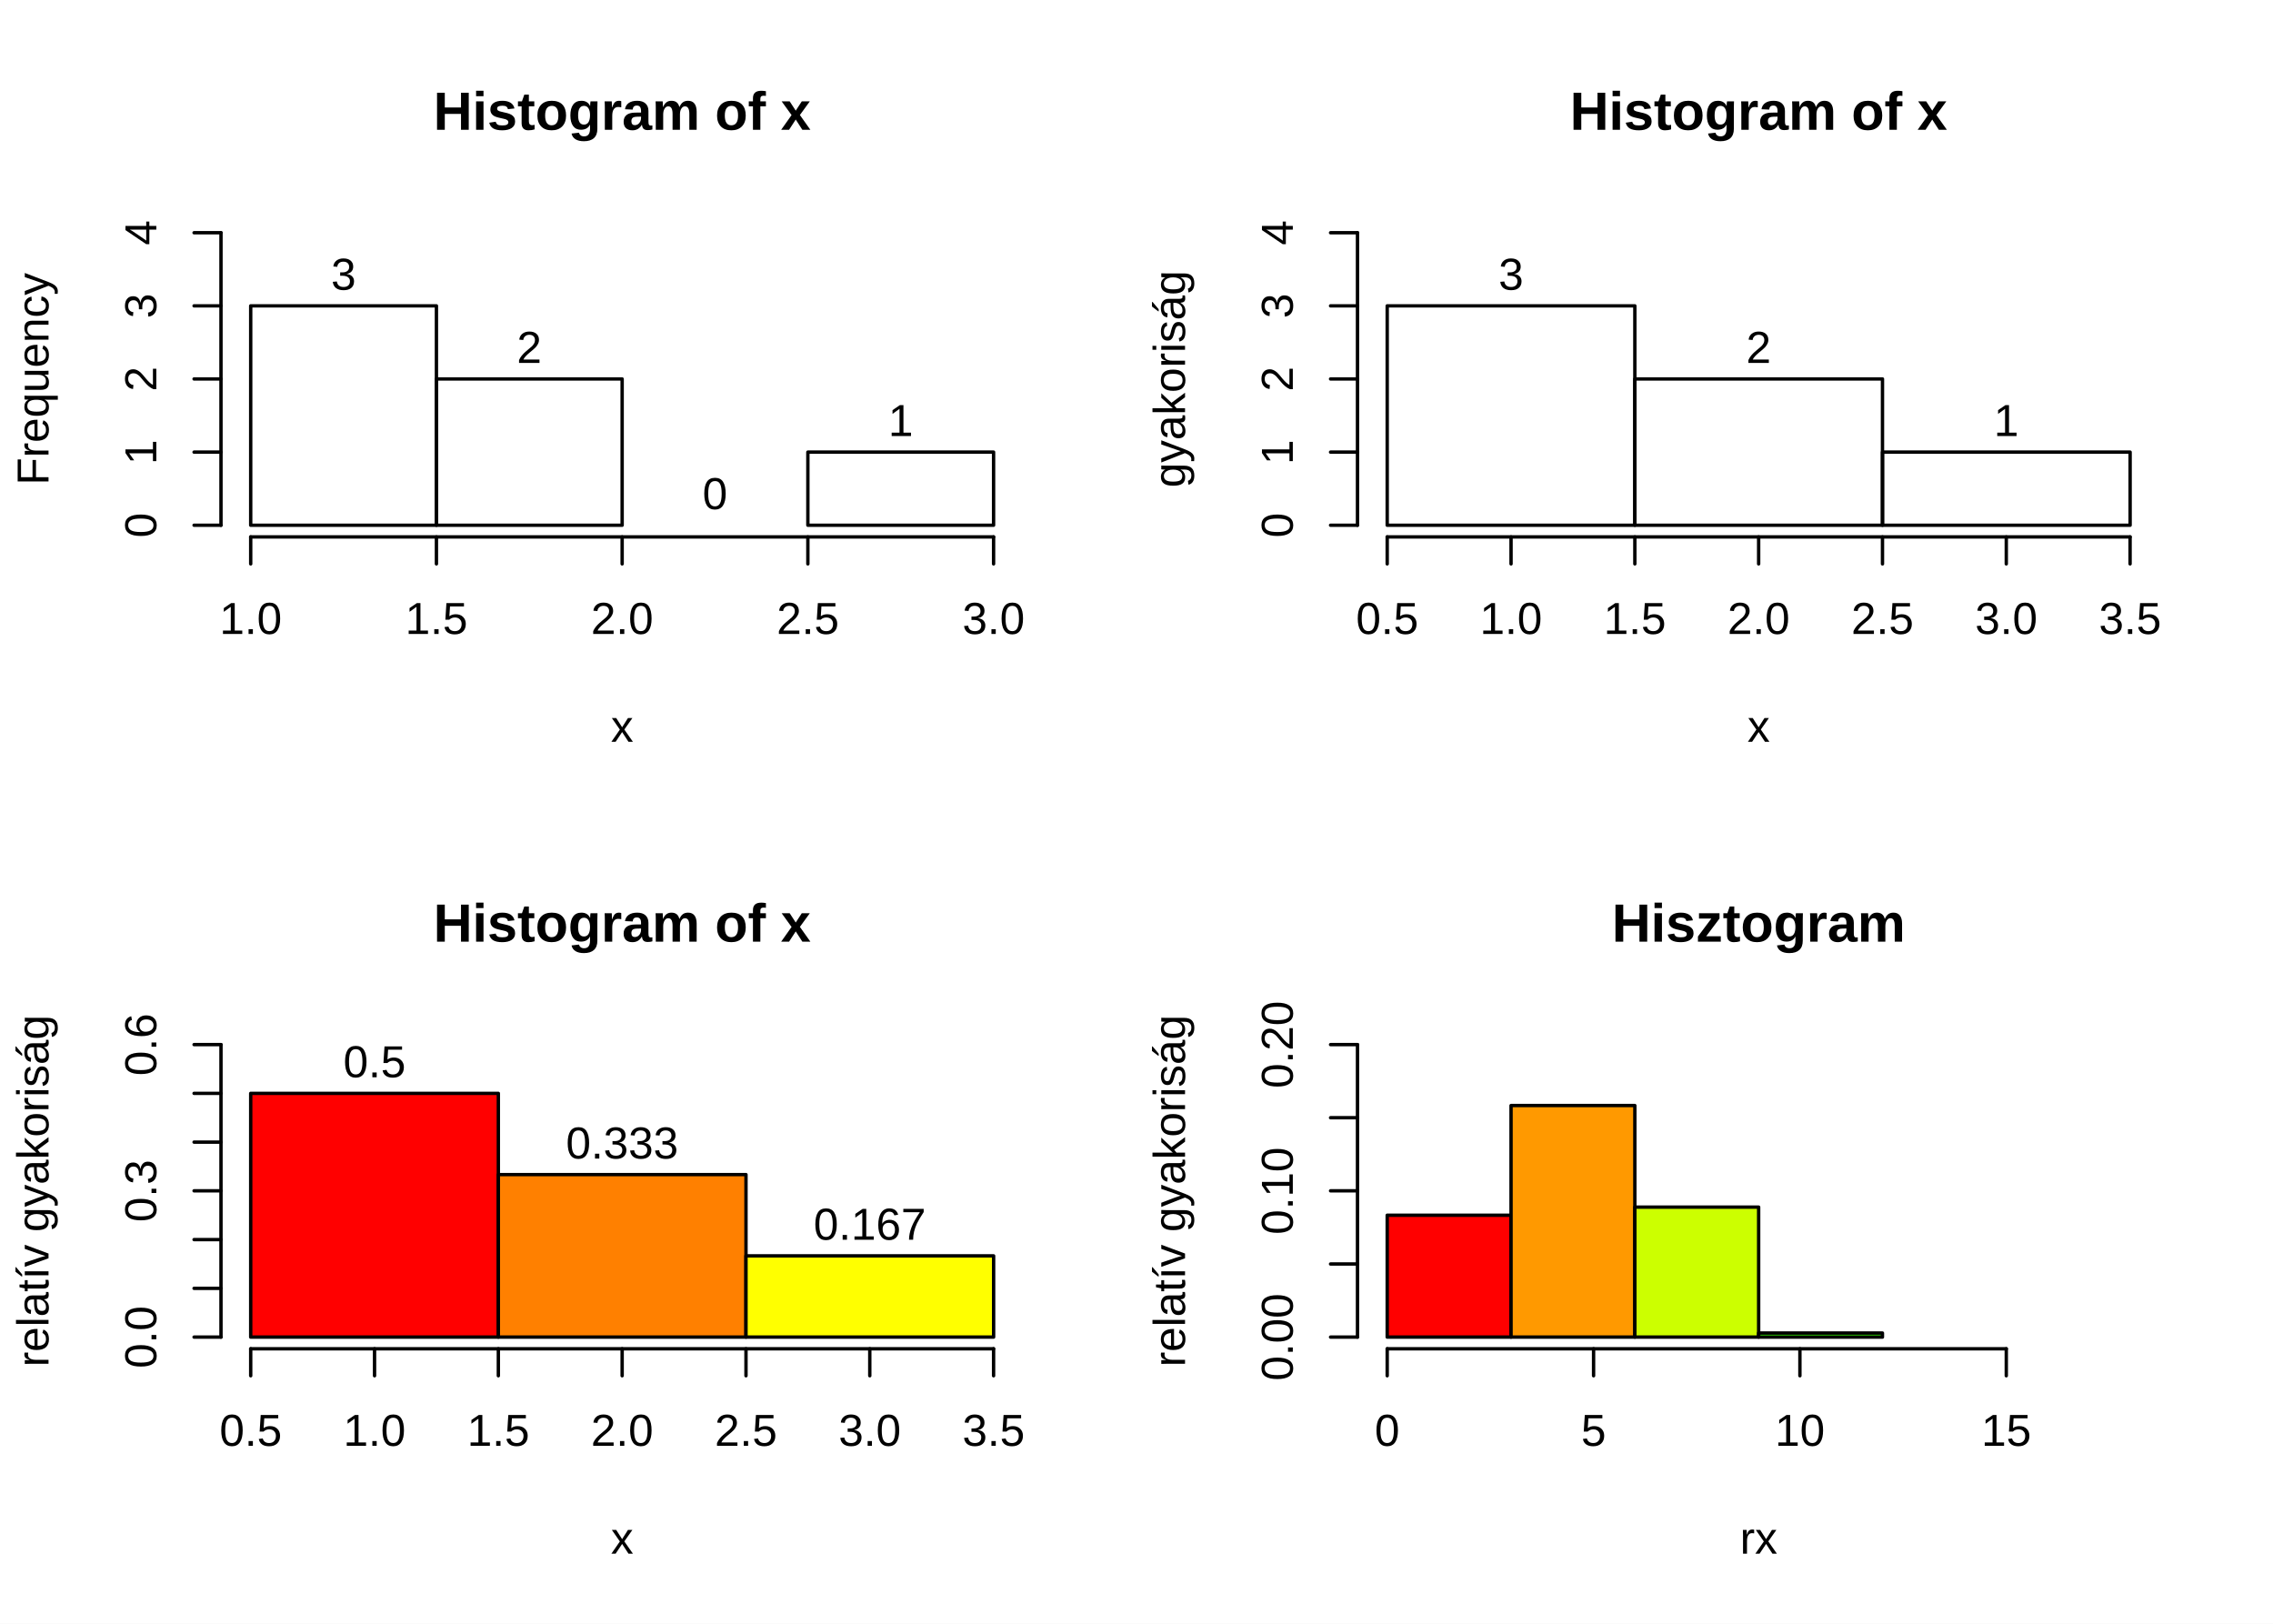
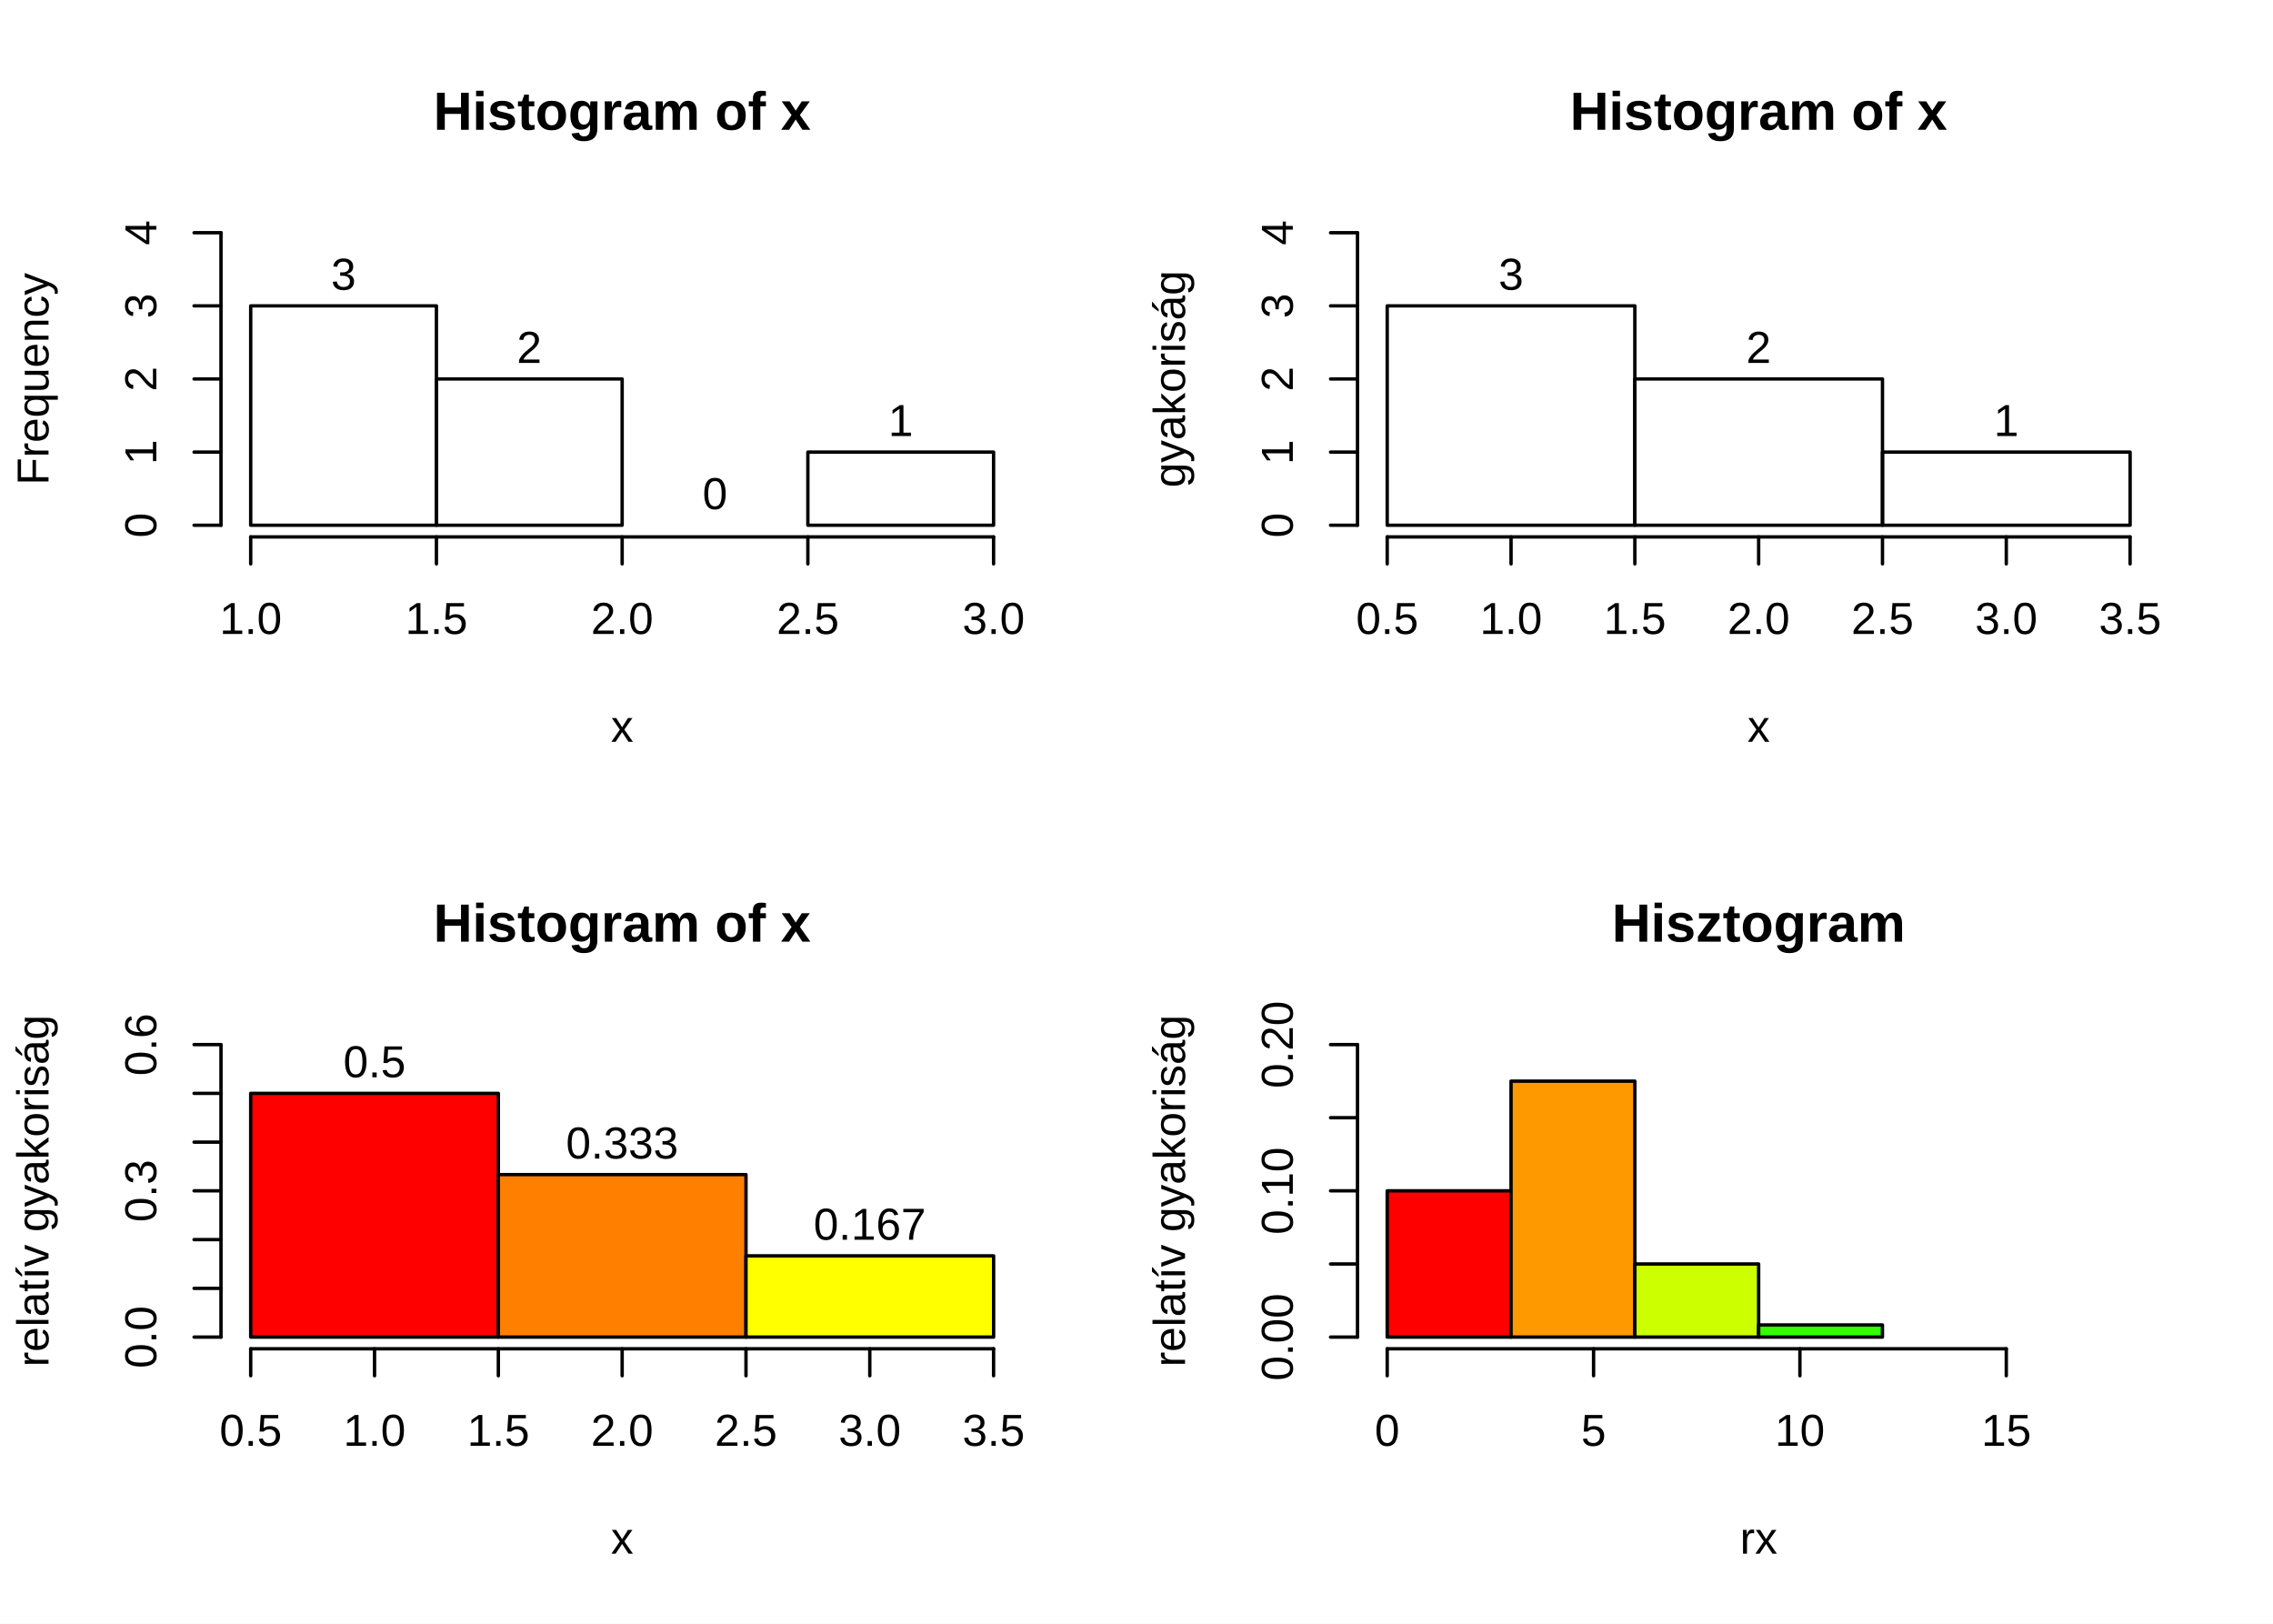
<svg xmlns="http://www.w3.org/2000/svg" viewBox="0 0 504.00 360.00">
  <defs>
    <style type="text/css">
    line, polyline, polygon, path, rect, circle {
      fill: none;
      stroke: #000000;
      stroke-linecap: round;
      stroke-linejoin: round;
      stroke-miterlimit: 10.00;
    }
  </style>
  </defs>
  <rect width="100%" height="100%" style="stroke: none; fill: #FFFFFF;" />
  <defs>
    <clipPath id="cpMC4wMHwyNTIuMDB8MTgwLjAwfDAuMDA=">
      <rect x="0.00" y="0.00" width="252.00" height="180.00" />
    </clipPath>
  </defs>
  <g clip-path="url(#cpMC4wMHwyNTIuMDB8MTgwLjAwfDAuMDA=)">
    <text x="96.11" y="28.78" style="font-size: 11.95px; font-weight: bold; font-family: Arial;" textLength="83.68px" lengthAdjust="spacingAndGlyphs">Histogram of x</text>
  </g>
  <g clip-path="url(#cpMC4wMHwyNTIuMDB8MTgwLjAwfDAuMDA=)">
    <text x="135.46" y="164.46" style="font-size: 9.96px; font-family: Arial;" textLength="4.98px" lengthAdjust="spacingAndGlyphs">x</text>
  </g>
  <g clip-path="url(#cpMC4wMHwyNTIuMDB8MTgwLjAwfDAuMDA=)">
    <text transform="translate(10.76,107.55) rotate(-90)" style="font-size: 9.96px; font-family: Arial;" textLength="47.06px" lengthAdjust="spacingAndGlyphs">Frequency</text>
  </g>
  <defs>
    <clipPath id="cpMC4wMHw1MDQuMDB8MzYwLjAwfDAuMDA=">
      <rect x="0.00" y="0.00" width="504.00" height="360.00" />
    </clipPath>
  </defs>
  <line x1="55.59" y1="119.04" x2="220.31" y2="119.04" style="stroke-width: 0.75;" clip-path="url(#cpMC4wMHw1MDQuMDB8MzYwLjAwfDAuMDA=)" />
  <line x1="55.59" y1="119.04" x2="55.59" y2="125.02" style="stroke-width: 0.75;" clip-path="url(#cpMC4wMHw1MDQuMDB8MzYwLjAwfDAuMDA=)" />
  <line x1="96.77" y1="119.04" x2="96.77" y2="125.02" style="stroke-width: 0.75;" clip-path="url(#cpMC4wMHw1MDQuMDB8MzYwLjAwfDAuMDA=)" />
  <line x1="137.95" y1="119.04" x2="137.95" y2="125.02" style="stroke-width: 0.75;" clip-path="url(#cpMC4wMHw1MDQuMDB8MzYwLjAwfDAuMDA=)" />
  <line x1="179.13" y1="119.04" x2="179.13" y2="125.02" style="stroke-width: 0.75;" clip-path="url(#cpMC4wMHw1MDQuMDB8MzYwLjAwfDAuMDA=)" />
  <line x1="220.31" y1="119.04" x2="220.31" y2="125.02" style="stroke-width: 0.75;" clip-path="url(#cpMC4wMHw1MDQuMDB8MzYwLjAwfDAuMDA=)" />
  <g clip-path="url(#cpMC4wMHw1MDQuMDB8MzYwLjAwfDAuMDA=)">
    <text x="48.67" y="140.56" style="font-size: 9.96px; font-family: Arial;" textLength="13.85px" lengthAdjust="spacingAndGlyphs">1.0</text>
  </g>
  <g clip-path="url(#cpMC4wMHw1MDQuMDB8MzYwLjAwfDAuMDA=)">
    <text x="89.85" y="140.56" style="font-size: 9.96px; font-family: Arial;" textLength="13.85px" lengthAdjust="spacingAndGlyphs">1.5</text>
  </g>
  <g clip-path="url(#cpMC4wMHw1MDQuMDB8MzYwLjAwfDAuMDA=)">
    <text x="131.03" y="140.56" style="font-size: 9.96px; font-family: Arial;" textLength="13.85px" lengthAdjust="spacingAndGlyphs">2.0</text>
  </g>
  <g clip-path="url(#cpMC4wMHw1MDQuMDB8MzYwLjAwfDAuMDA=)">
    <text x="172.21" y="140.56" style="font-size: 9.96px; font-family: Arial;" textLength="13.85px" lengthAdjust="spacingAndGlyphs">2.5</text>
  </g>
  <g clip-path="url(#cpMC4wMHw1MDQuMDB8MzYwLjAwfDAuMDA=)">
    <text x="213.39" y="140.56" style="font-size: 9.96px; font-family: Arial;" textLength="13.85px" lengthAdjust="spacingAndGlyphs">3.0</text>
  </g>
  <line x1="49.00" y1="116.45" x2="49.00" y2="51.60" style="stroke-width: 0.75;" clip-path="url(#cpMC4wMHw1MDQuMDB8MzYwLjAwfDAuMDA=)" />
  <line x1="49.00" y1="116.45" x2="43.03" y2="116.45" style="stroke-width: 0.75;" clip-path="url(#cpMC4wMHw1MDQuMDB8MzYwLjAwfDAuMDA=)" />
  <line x1="49.00" y1="100.24" x2="43.03" y2="100.24" style="stroke-width: 0.75;" clip-path="url(#cpMC4wMHw1MDQuMDB8MzYwLjAwfDAuMDA=)" />
  <line x1="49.00" y1="84.02" x2="43.03" y2="84.02" style="stroke-width: 0.75;" clip-path="url(#cpMC4wMHw1MDQuMDB8MzYwLjAwfDAuMDA=)" />
  <line x1="49.00" y1="67.81" x2="43.03" y2="67.81" style="stroke-width: 0.75;" clip-path="url(#cpMC4wMHw1MDQuMDB8MzYwLjAwfDAuMDA=)" />
  <line x1="49.00" y1="51.60" x2="43.03" y2="51.60" style="stroke-width: 0.75;" clip-path="url(#cpMC4wMHw1MDQuMDB8MzYwLjAwfDAuMDA=)" />
  <g clip-path="url(#cpMC4wMHw1MDQuMDB8MzYwLjAwfDAuMDA=)">
    <text transform="translate(34.66,119.22) rotate(-90)" style="font-size: 9.96px; font-family: Arial;" textLength="5.54px" lengthAdjust="spacingAndGlyphs">0</text>
  </g>
  <g clip-path="url(#cpMC4wMHw1MDQuMDB8MzYwLjAwfDAuMDA=)">
    <text transform="translate(34.66,103.01) rotate(-90)" style="font-size: 9.96px; font-family: Arial;" textLength="5.54px" lengthAdjust="spacingAndGlyphs">1</text>
  </g>
  <g clip-path="url(#cpMC4wMHw1MDQuMDB8MzYwLjAwfDAuMDA=)">
    <text transform="translate(34.66,86.79) rotate(-90)" style="font-size: 9.96px; font-family: Arial;" textLength="5.54px" lengthAdjust="spacingAndGlyphs">2</text>
  </g>
  <g clip-path="url(#cpMC4wMHw1MDQuMDB8MzYwLjAwfDAuMDA=)">
    <text transform="translate(34.66,70.58) rotate(-90)" style="font-size: 9.96px; font-family: Arial;" textLength="5.54px" lengthAdjust="spacingAndGlyphs">3</text>
  </g>
  <g clip-path="url(#cpMC4wMHw1MDQuMDB8MzYwLjAwfDAuMDA=)">
    <text transform="translate(34.66,54.37) rotate(-90)" style="font-size: 9.96px; font-family: Arial;" textLength="5.54px" lengthAdjust="spacingAndGlyphs">4</text>
  </g>
  <defs>
    <clipPath id="cpNDkuMDB8MjI2LjkwfDExOS4wNHw0OS4wMA==">
      <rect x="49.00" y="49.00" width="177.90" height="70.04" />
    </clipPath>
  </defs>
  <rect x="55.59" y="67.81" width="41.18" height="48.64" style="stroke-width: 0.75;" clip-path="url(#cpNDkuMDB8MjI2LjkwfDExOS4wNHw0OS4wMA==)" />
  <rect x="96.77" y="84.02" width="41.18" height="32.43" style="stroke-width: 0.75;" clip-path="url(#cpNDkuMDB8MjI2LjkwfDExOS4wNHw0OS4wMA==)" />
  <rect x="137.95" y="116.45" width="41.18" height="0.00" style="stroke-width: 0.75;" clip-path="url(#cpNDkuMDB8MjI2LjkwfDExOS4wNHw0OS4wMA==)" />
  <rect x="179.13" y="100.24" width="41.18" height="16.21" style="stroke-width: 0.75;" clip-path="url(#cpNDkuMDB8MjI2LjkwfDExOS4wNHw0OS4wMA==)" />
  <g clip-path="url(#cpNDkuMDB8MjI2LjkwfDExOS4wNHw0OS4wMA==)">
    <text x="73.41" y="64.25" style="font-size: 9.96px; font-family: Arial;" textLength="5.54px" lengthAdjust="spacingAndGlyphs">3</text>
  </g>
  <g clip-path="url(#cpNDkuMDB8MjI2LjkwfDExOS4wNHw0OS4wMA==)">
    <text x="114.59" y="80.46" style="font-size: 9.96px; font-family: Arial;" textLength="5.54px" lengthAdjust="spacingAndGlyphs">2</text>
  </g>
  <g clip-path="url(#cpNDkuMDB8MjI2LjkwfDExOS4wNHw0OS4wMA==)">
    <text x="155.77" y="112.89" style="font-size: 9.96px; font-family: Arial;" textLength="5.54px" lengthAdjust="spacingAndGlyphs">0</text>
  </g>
  <g clip-path="url(#cpNDkuMDB8MjI2LjkwfDExOS4wNHw0OS4wMA==)">
    <text x="196.95" y="96.67" style="font-size: 9.96px; font-family: Arial;" textLength="5.54px" lengthAdjust="spacingAndGlyphs">1</text>
  </g>
  <defs>
    <clipPath id="cpMzAxLjAwfDQ3OC45MHwxMTkuMDR8NDkuMDA=">
      <rect x="301.00" y="49.00" width="177.90" height="70.04" />
    </clipPath>
  </defs>
  <defs>
    <clipPath id="cpMjUyLjAwfDUwNC4wMHwxODAuMDB8MC4wMA==">
      <rect x="252.00" y="0.00" width="252.00" height="180.00" />
    </clipPath>
  </defs>
  <g clip-path="url(#cpMjUyLjAwfDUwNC4wMHwxODAuMDB8MC4wMA==)">
    <text x="348.11" y="28.78" style="font-size: 11.95px; font-weight: bold; font-family: Arial;" textLength="83.68px" lengthAdjust="spacingAndGlyphs">Histogram of x</text>
  </g>
  <g clip-path="url(#cpMjUyLjAwfDUwNC4wMHwxODAuMDB8MC4wMA==)">
    <text x="387.46" y="164.46" style="font-size: 9.96px; font-family: Arial;" textLength="4.98px" lengthAdjust="spacingAndGlyphs">x</text>
  </g>
  <g clip-path="url(#cpMjUyLjAwfDUwNC4wMHwxODAuMDB8MC4wMA==)">
    <text transform="translate(262.76,108.11) rotate(-90)" style="font-size: 9.96px; font-family: Arial;" textLength="48.17px" lengthAdjust="spacingAndGlyphs">gyakoriság</text>
  </g>
  <defs>
    <clipPath id="cpMC4wMHw1MDQuMDB8MzYwLjAwfDAuMDA=">
      <rect x="0.00" y="0.00" width="504.00" height="360.00" />
    </clipPath>
  </defs>
  <line x1="307.59" y1="119.04" x2="472.31" y2="119.04" style="stroke-width: 0.75;" clip-path="url(#cpMC4wMHw1MDQuMDB8MzYwLjAwfDAuMDA=)" />
  <line x1="307.59" y1="119.04" x2="307.59" y2="125.02" style="stroke-width: 0.75;" clip-path="url(#cpMC4wMHw1MDQuMDB8MzYwLjAwfDAuMDA=)" />
  <line x1="335.05" y1="119.04" x2="335.05" y2="125.02" style="stroke-width: 0.75;" clip-path="url(#cpMC4wMHw1MDQuMDB8MzYwLjAwfDAuMDA=)" />
  <line x1="362.50" y1="119.04" x2="362.50" y2="125.02" style="stroke-width: 0.75;" clip-path="url(#cpMC4wMHw1MDQuMDB8MzYwLjAwfDAuMDA=)" />
  <line x1="389.95" y1="119.04" x2="389.95" y2="125.02" style="stroke-width: 0.75;" clip-path="url(#cpMC4wMHw1MDQuMDB8MzYwLjAwfDAuMDA=)" />
  <line x1="417.41" y1="119.04" x2="417.41" y2="125.02" style="stroke-width: 0.75;" clip-path="url(#cpMC4wMHw1MDQuMDB8MzYwLjAwfDAuMDA=)" />
  <line x1="444.86" y1="119.04" x2="444.86" y2="125.02" style="stroke-width: 0.75;" clip-path="url(#cpMC4wMHw1MDQuMDB8MzYwLjAwfDAuMDA=)" />
  <line x1="472.31" y1="119.04" x2="472.31" y2="125.02" style="stroke-width: 0.75;" clip-path="url(#cpMC4wMHw1MDQuMDB8MzYwLjAwfDAuMDA=)" />
  <g clip-path="url(#cpMC4wMHw1MDQuMDB8MzYwLjAwfDAuMDA=)">
    <text x="300.67" y="140.56" style="font-size: 9.96px; font-family: Arial;" textLength="13.85px" lengthAdjust="spacingAndGlyphs">0.5</text>
  </g>
  <g clip-path="url(#cpMC4wMHw1MDQuMDB8MzYwLjAwfDAuMDA=)">
    <text x="328.12" y="140.56" style="font-size: 9.96px; font-family: Arial;" textLength="13.85px" lengthAdjust="spacingAndGlyphs">1.0</text>
  </g>
  <g clip-path="url(#cpMC4wMHw1MDQuMDB8MzYwLjAwfDAuMDA=)">
    <text x="355.58" y="140.56" style="font-size: 9.96px; font-family: Arial;" textLength="13.85px" lengthAdjust="spacingAndGlyphs">1.5</text>
  </g>
  <g clip-path="url(#cpMC4wMHw1MDQuMDB8MzYwLjAwfDAuMDA=)">
    <text x="383.03" y="140.56" style="font-size: 9.96px; font-family: Arial;" textLength="13.85px" lengthAdjust="spacingAndGlyphs">2.0</text>
  </g>
  <g clip-path="url(#cpMC4wMHw1MDQuMDB8MzYwLjAwfDAuMDA=)">
    <text x="410.48" y="140.56" style="font-size: 9.96px; font-family: Arial;" textLength="13.85px" lengthAdjust="spacingAndGlyphs">2.5</text>
  </g>
  <g clip-path="url(#cpMC4wMHw1MDQuMDB8MzYwLjAwfDAuMDA=)">
    <text x="437.94" y="140.56" style="font-size: 9.96px; font-family: Arial;" textLength="13.85px" lengthAdjust="spacingAndGlyphs">3.0</text>
  </g>
  <g clip-path="url(#cpMC4wMHw1MDQuMDB8MzYwLjAwfDAuMDA=)">
    <text x="465.39" y="140.56" style="font-size: 9.96px; font-family: Arial;" textLength="13.85px" lengthAdjust="spacingAndGlyphs">3.5</text>
  </g>
  <line x1="301.00" y1="116.45" x2="301.00" y2="51.60" style="stroke-width: 0.75;" clip-path="url(#cpMC4wMHw1MDQuMDB8MzYwLjAwfDAuMDA=)" />
  <line x1="301.00" y1="116.45" x2="295.03" y2="116.45" style="stroke-width: 0.75;" clip-path="url(#cpMC4wMHw1MDQuMDB8MzYwLjAwfDAuMDA=)" />
  <line x1="301.00" y1="100.24" x2="295.03" y2="100.24" style="stroke-width: 0.75;" clip-path="url(#cpMC4wMHw1MDQuMDB8MzYwLjAwfDAuMDA=)" />
  <line x1="301.00" y1="84.02" x2="295.03" y2="84.02" style="stroke-width: 0.75;" clip-path="url(#cpMC4wMHw1MDQuMDB8MzYwLjAwfDAuMDA=)" />
  <line x1="301.00" y1="67.81" x2="295.03" y2="67.81" style="stroke-width: 0.75;" clip-path="url(#cpMC4wMHw1MDQuMDB8MzYwLjAwfDAuMDA=)" />
  <line x1="301.00" y1="51.60" x2="295.03" y2="51.60" style="stroke-width: 0.75;" clip-path="url(#cpMC4wMHw1MDQuMDB8MzYwLjAwfDAuMDA=)" />
  <g clip-path="url(#cpMC4wMHw1MDQuMDB8MzYwLjAwfDAuMDA=)">
    <text transform="translate(286.66,119.22) rotate(-90)" style="font-size: 9.96px; font-family: Arial;" textLength="5.54px" lengthAdjust="spacingAndGlyphs">0</text>
  </g>
  <g clip-path="url(#cpMC4wMHw1MDQuMDB8MzYwLjAwfDAuMDA=)">
    <text transform="translate(286.66,103.01) rotate(-90)" style="font-size: 9.96px; font-family: Arial;" textLength="5.54px" lengthAdjust="spacingAndGlyphs">1</text>
  </g>
  <g clip-path="url(#cpMC4wMHw1MDQuMDB8MzYwLjAwfDAuMDA=)">
    <text transform="translate(286.66,86.79) rotate(-90)" style="font-size: 9.96px; font-family: Arial;" textLength="5.54px" lengthAdjust="spacingAndGlyphs">2</text>
  </g>
  <g clip-path="url(#cpMC4wMHw1MDQuMDB8MzYwLjAwfDAuMDA=)">
    <text transform="translate(286.66,70.58) rotate(-90)" style="font-size: 9.96px; font-family: Arial;" textLength="5.54px" lengthAdjust="spacingAndGlyphs">3</text>
  </g>
  <g clip-path="url(#cpMC4wMHw1MDQuMDB8MzYwLjAwfDAuMDA=)">
    <text transform="translate(286.66,54.37) rotate(-90)" style="font-size: 9.96px; font-family: Arial;" textLength="5.54px" lengthAdjust="spacingAndGlyphs">4</text>
  </g>
  <defs>
    <clipPath id="cpMzAxLjAwfDQ3OC45MHwxMTkuMDR8NDkuMDA=">
      <rect x="301.00" y="49.00" width="177.90" height="70.04" />
    </clipPath>
  </defs>
  <rect x="307.59" y="67.81" width="54.91" height="48.64" style="stroke-width: 0.75;" clip-path="url(#cpMzAxLjAwfDQ3OC45MHwxMTkuMDR8NDkuMDA=)" />
  <rect x="362.50" y="84.02" width="54.91" height="32.43" style="stroke-width: 0.75;" clip-path="url(#cpMzAxLjAwfDQ3OC45MHwxMTkuMDR8NDkuMDA=)" />
  <rect x="417.41" y="100.24" width="54.91" height="16.21" style="stroke-width: 0.75;" clip-path="url(#cpMzAxLjAwfDQ3OC45MHwxMTkuMDR8NDkuMDA=)" />
  <g clip-path="url(#cpMzAxLjAwfDQ3OC45MHwxMTkuMDR8NDkuMDA=)">
    <text x="332.28" y="64.25" style="font-size: 9.96px; font-family: Arial;" textLength="5.54px" lengthAdjust="spacingAndGlyphs">3</text>
  </g>
  <g clip-path="url(#cpMzAxLjAwfDQ3OC45MHwxMTkuMDR8NDkuMDA=)">
    <text x="387.18" y="80.46" style="font-size: 9.96px; font-family: Arial;" textLength="5.54px" lengthAdjust="spacingAndGlyphs">2</text>
  </g>
  <g clip-path="url(#cpMzAxLjAwfDQ3OC45MHwxMTkuMDR8NDkuMDA=)">
    <text x="442.09" y="96.67" style="font-size: 9.96px; font-family: Arial;" textLength="5.54px" lengthAdjust="spacingAndGlyphs">1</text>
  </g>
  <defs>
    <clipPath id="cpNDkuMDB8MjI2LjkwfDI5OS4wNHwyMjkuMDA=">
      <rect x="49.00" y="229.00" width="177.90" height="70.04" />
    </clipPath>
  </defs>
  <defs>
    <clipPath id="cpMC4wMHwyNTIuMDB8MzYwLjAwfDE4MC4wMA==">
      <rect x="0.00" y="180.00" width="252.00" height="180.00" />
    </clipPath>
  </defs>
  <g clip-path="url(#cpMC4wMHwyNTIuMDB8MzYwLjAwfDE4MC4wMA==)">
    <text x="96.11" y="208.78" style="font-size: 11.95px; font-weight: bold; font-family: Arial;" textLength="83.68px" lengthAdjust="spacingAndGlyphs">Histogram of x</text>
  </g>
  <g clip-path="url(#cpMC4wMHwyNTIuMDB8MzYwLjAwfDE4MC4wMA==)">
    <text x="135.46" y="344.46" style="font-size: 9.96px; font-family: Arial;" textLength="4.98px" lengthAdjust="spacingAndGlyphs">x</text>
  </g>
  <g clip-path="url(#cpMC4wMHwyNTIuMDB8MzYwLjAwfDE4MC4wMA==)">
    <text transform="translate(10.76,303.05) rotate(-90)" style="font-size: 9.96px; font-family: Arial;" textLength="78.06px" lengthAdjust="spacingAndGlyphs">relatív gyakoriság</text>
  </g>
  <defs>
    <clipPath id="cpMC4wMHw1MDQuMDB8MzYwLjAwfDAuMDA=">
      <rect x="0.00" y="0.00" width="504.00" height="360.00" />
    </clipPath>
  </defs>
  <line x1="55.59" y1="299.04" x2="220.31" y2="299.04" style="stroke-width: 0.75;" clip-path="url(#cpMC4wMHw1MDQuMDB8MzYwLjAwfDAuMDA=)" />
  <line x1="55.59" y1="299.04" x2="55.59" y2="305.02" style="stroke-width: 0.75;" clip-path="url(#cpMC4wMHw1MDQuMDB8MzYwLjAwfDAuMDA=)" />
  <line x1="83.05" y1="299.04" x2="83.05" y2="305.02" style="stroke-width: 0.75;" clip-path="url(#cpMC4wMHw1MDQuMDB8MzYwLjAwfDAuMDA=)" />
  <line x1="110.50" y1="299.04" x2="110.50" y2="305.02" style="stroke-width: 0.75;" clip-path="url(#cpMC4wMHw1MDQuMDB8MzYwLjAwfDAuMDA=)" />
  <line x1="137.95" y1="299.04" x2="137.95" y2="305.02" style="stroke-width: 0.75;" clip-path="url(#cpMC4wMHw1MDQuMDB8MzYwLjAwfDAuMDA=)" />
  <line x1="165.41" y1="299.04" x2="165.41" y2="305.02" style="stroke-width: 0.75;" clip-path="url(#cpMC4wMHw1MDQuMDB8MzYwLjAwfDAuMDA=)" />
  <line x1="192.86" y1="299.04" x2="192.86" y2="305.02" style="stroke-width: 0.75;" clip-path="url(#cpMC4wMHw1MDQuMDB8MzYwLjAwfDAuMDA=)" />
  <line x1="220.31" y1="299.04" x2="220.31" y2="305.02" style="stroke-width: 0.75;" clip-path="url(#cpMC4wMHw1MDQuMDB8MzYwLjAwfDAuMDA=)" />
  <g clip-path="url(#cpMC4wMHw1MDQuMDB8MzYwLjAwfDAuMDA=)">
    <text x="48.67" y="320.56" style="font-size: 9.96px; font-family: Arial;" textLength="13.85px" lengthAdjust="spacingAndGlyphs">0.5</text>
  </g>
  <g clip-path="url(#cpMC4wMHw1MDQuMDB8MzYwLjAwfDAuMDA=)">
    <text x="76.12" y="320.56" style="font-size: 9.96px; font-family: Arial;" textLength="13.85px" lengthAdjust="spacingAndGlyphs">1.0</text>
  </g>
  <g clip-path="url(#cpMC4wMHw1MDQuMDB8MzYwLjAwfDAuMDA=)">
    <text x="103.58" y="320.56" style="font-size: 9.96px; font-family: Arial;" textLength="13.85px" lengthAdjust="spacingAndGlyphs">1.5</text>
  </g>
  <g clip-path="url(#cpMC4wMHw1MDQuMDB8MzYwLjAwfDAuMDA=)">
    <text x="131.03" y="320.56" style="font-size: 9.96px; font-family: Arial;" textLength="13.85px" lengthAdjust="spacingAndGlyphs">2.0</text>
  </g>
  <g clip-path="url(#cpMC4wMHw1MDQuMDB8MzYwLjAwfDAuMDA=)">
    <text x="158.48" y="320.56" style="font-size: 9.96px; font-family: Arial;" textLength="13.85px" lengthAdjust="spacingAndGlyphs">2.5</text>
  </g>
  <g clip-path="url(#cpMC4wMHw1MDQuMDB8MzYwLjAwfDAuMDA=)">
    <text x="185.94" y="320.56" style="font-size: 9.96px; font-family: Arial;" textLength="13.85px" lengthAdjust="spacingAndGlyphs">3.0</text>
  </g>
  <g clip-path="url(#cpMC4wMHw1MDQuMDB8MzYwLjAwfDAuMDA=)">
    <text x="213.39" y="320.56" style="font-size: 9.96px; font-family: Arial;" textLength="13.85px" lengthAdjust="spacingAndGlyphs">3.5</text>
  </g>
  <line x1="49.00" y1="296.45" x2="49.00" y2="231.60" style="stroke-width: 0.75;" clip-path="url(#cpMC4wMHw1MDQuMDB8MzYwLjAwfDAuMDA=)" />
  <line x1="49.00" y1="296.45" x2="43.03" y2="296.45" style="stroke-width: 0.75;" clip-path="url(#cpMC4wMHw1MDQuMDB8MzYwLjAwfDAuMDA=)" />
  <line x1="49.00" y1="285.64" x2="43.03" y2="285.64" style="stroke-width: 0.75;" clip-path="url(#cpMC4wMHw1MDQuMDB8MzYwLjAwfDAuMDA=)" />
  <line x1="49.00" y1="274.83" x2="43.03" y2="274.83" style="stroke-width: 0.75;" clip-path="url(#cpMC4wMHw1MDQuMDB8MzYwLjAwfDAuMDA=)" />
  <line x1="49.00" y1="264.02" x2="43.03" y2="264.02" style="stroke-width: 0.75;" clip-path="url(#cpMC4wMHw1MDQuMDB8MzYwLjAwfDAuMDA=)" />
  <line x1="49.00" y1="253.22" x2="43.03" y2="253.22" style="stroke-width: 0.75;" clip-path="url(#cpMC4wMHw1MDQuMDB8MzYwLjAwfDAuMDA=)" />
  <line x1="49.00" y1="242.41" x2="43.03" y2="242.41" style="stroke-width: 0.75;" clip-path="url(#cpMC4wMHw1MDQuMDB8MzYwLjAwfDAuMDA=)" />
  <line x1="49.00" y1="231.60" x2="43.03" y2="231.60" style="stroke-width: 0.75;" clip-path="url(#cpMC4wMHw1MDQuMDB8MzYwLjAwfDAuMDA=)" />
  <g clip-path="url(#cpMC4wMHw1MDQuMDB8MzYwLjAwfDAuMDA=)">
    <text transform="translate(34.66,303.37) rotate(-90)" style="font-size: 9.96px; font-family: Arial;" textLength="13.85px" lengthAdjust="spacingAndGlyphs">0.0</text>
  </g>
  <g clip-path="url(#cpMC4wMHw1MDQuMDB8MzYwLjAwfDAuMDA=)">
    <text transform="translate(34.66,270.95) rotate(-90)" style="font-size: 9.96px; font-family: Arial;" textLength="13.85px" lengthAdjust="spacingAndGlyphs">0.3</text>
  </g>
  <g clip-path="url(#cpMC4wMHw1MDQuMDB8MzYwLjAwfDAuMDA=)">
    <text transform="translate(34.66,238.52) rotate(-90)" style="font-size: 9.96px; font-family: Arial;" textLength="13.85px" lengthAdjust="spacingAndGlyphs">0.6</text>
  </g>
  <defs>
    <clipPath id="cpNDkuMDB8MjI2LjkwfDI5OS4wNHwyMjkuMDA=">
      <rect x="49.00" y="229.00" width="177.90" height="70.04" />
    </clipPath>
  </defs>
  <rect x="55.59" y="242.41" width="54.91" height="54.04" style="stroke-width: 0.75; fill: #FF0000;" clip-path="url(#cpNDkuMDB8MjI2LjkwfDI5OS4wNHwyMjkuMDA=)" />
  <rect x="110.50" y="260.42" width="54.91" height="36.03" style="stroke-width: 0.75; fill: #FF8000;" clip-path="url(#cpNDkuMDB8MjI2LjkwfDI5OS4wNHwyMjkuMDA=)" />
  <rect x="165.41" y="278.44" width="54.91" height="18.01" style="stroke-width: 0.75; fill: #FFFF00;" clip-path="url(#cpNDkuMDB8MjI2LjkwfDI5OS4wNHwyMjkuMDA=)" />
  <g clip-path="url(#cpNDkuMDB8MjI2LjkwfDI5OS4wNHwyMjkuMDA=)">
    <text x="76.12" y="238.84" style="font-size: 9.96px; font-family: Arial;" textLength="13.85px" lengthAdjust="spacingAndGlyphs">0.5</text>
  </g>
  <g clip-path="url(#cpNDkuMDB8MjI2LjkwfDI5OS4wNHwyMjkuMDA=)">
    <text x="125.49" y="256.86" style="font-size: 9.96px; font-family: Arial;" textLength="24.92px" lengthAdjust="spacingAndGlyphs">0.333</text>
  </g>
  <g clip-path="url(#cpNDkuMDB8MjI2LjkwfDI5OS4wNHwyMjkuMDA=)">
    <text x="180.40" y="274.87" style="font-size: 9.96px; font-family: Arial;" textLength="24.92px" lengthAdjust="spacingAndGlyphs">0.167</text>
  </g>
  <defs>
    <clipPath id="cpMzAxLjAwfDQ3OC45MHwyOTkuMDR8MjI5LjAw">
      <rect x="301.00" y="229.00" width="177.90" height="70.04" />
    </clipPath>
  </defs>
  <defs>
    <clipPath id="cpMjUyLjAwfDUwNC4wMHwzNjAuMDB8MTgwLjAw">
      <rect x="252.00" y="180.00" width="252.00" height="180.00" />
    </clipPath>
  </defs>
  <g clip-path="url(#cpMjUyLjAwfDUwNC4wMHwzNjAuMDB8MTgwLjAw)">
    <text x="357.41" y="208.78" style="font-size: 11.95px; font-weight: bold; font-family: Arial;" textLength="65.08px" lengthAdjust="spacingAndGlyphs">Hisztogram</text>
  </g>
  <g clip-path="url(#cpMjUyLjAwfDUwNC4wMHwzNjAuMDB8MTgwLjAw)">
    <text x="385.80" y="344.46" style="font-size: 9.96px; font-family: Arial;" textLength="8.30px" lengthAdjust="spacingAndGlyphs">rx</text>
  </g>
  <g clip-path="url(#cpMjUyLjAwfDUwNC4wMHwzNjAuMDB8MTgwLjAw)">
    <text transform="translate(262.76,303.05) rotate(-90)" style="font-size: 9.96px; font-family: Arial;" textLength="78.06px" lengthAdjust="spacingAndGlyphs">relatív gyakoriság</text>
  </g>
  <defs>
    <clipPath id="cpMC4wMHw1MDQuMDB8MzYwLjAwfDAuMDA=">
      <rect x="0.00" y="0.00" width="504.00" height="360.00" />
    </clipPath>
  </defs>
  <line x1="307.59" y1="299.04" x2="444.86" y2="299.04" style="stroke-width: 0.75;" clip-path="url(#cpMC4wMHw1MDQuMDB8MzYwLjAwfDAuMDA=)" />
  <line x1="307.59" y1="299.04" x2="307.59" y2="305.02" style="stroke-width: 0.75;" clip-path="url(#cpMC4wMHw1MDQuMDB8MzYwLjAwfDAuMDA=)" />
  <line x1="353.35" y1="299.04" x2="353.35" y2="305.02" style="stroke-width: 0.75;" clip-path="url(#cpMC4wMHw1MDQuMDB8MzYwLjAwfDAuMDA=)" />
  <line x1="399.10" y1="299.04" x2="399.10" y2="305.02" style="stroke-width: 0.75;" clip-path="url(#cpMC4wMHw1MDQuMDB8MzYwLjAwfDAuMDA=)" />
  <line x1="444.86" y1="299.04" x2="444.86" y2="305.02" style="stroke-width: 0.75;" clip-path="url(#cpMC4wMHw1MDQuMDB8MzYwLjAwfDAuMDA=)" />
  <g clip-path="url(#cpMC4wMHw1MDQuMDB8MzYwLjAwfDAuMDA=)">
    <text x="304.82" y="320.56" style="font-size: 9.96px; font-family: Arial;" textLength="5.54px" lengthAdjust="spacingAndGlyphs">0</text>
  </g>
  <g clip-path="url(#cpMC4wMHw1MDQuMDB8MzYwLjAwfDAuMDA=)">
    <text x="350.58" y="320.56" style="font-size: 9.96px; font-family: Arial;" textLength="5.54px" lengthAdjust="spacingAndGlyphs">5</text>
  </g>
  <g clip-path="url(#cpMC4wMHw1MDQuMDB8MzYwLjAwfDAuMDA=)">
    <text x="393.56" y="320.56" style="font-size: 9.96px; font-family: Arial;" textLength="11.08px" lengthAdjust="spacingAndGlyphs">10</text>
  </g>
  <g clip-path="url(#cpMC4wMHw1MDQuMDB8MzYwLjAwfDAuMDA=)">
    <text x="439.32" y="320.56" style="font-size: 9.96px; font-family: Arial;" textLength="11.08px" lengthAdjust="spacingAndGlyphs">15</text>
  </g>
  <line x1="301.00" y1="296.45" x2="301.00" y2="231.60" style="stroke-width: 0.75;" clip-path="url(#cpMC4wMHw1MDQuMDB8MzYwLjAwfDAuMDA=)" />
  <line x1="301.00" y1="296.45" x2="295.03" y2="296.45" style="stroke-width: 0.75;" clip-path="url(#cpMC4wMHw1MDQuMDB8MzYwLjAwfDAuMDA=)" />
  <line x1="301.00" y1="280.24" x2="295.03" y2="280.24" style="stroke-width: 0.75;" clip-path="url(#cpMC4wMHw1MDQuMDB8MzYwLjAwfDAuMDA=)" />
  <line x1="301.00" y1="264.02" x2="295.03" y2="264.02" style="stroke-width: 0.75;" clip-path="url(#cpMC4wMHw1MDQuMDB8MzYwLjAwfDAuMDA=)" />
  <line x1="301.00" y1="247.81" x2="295.03" y2="247.81" style="stroke-width: 0.75;" clip-path="url(#cpMC4wMHw1MDQuMDB8MzYwLjAwfDAuMDA=)" />
  <line x1="301.00" y1="231.60" x2="295.03" y2="231.60" style="stroke-width: 0.75;" clip-path="url(#cpMC4wMHw1MDQuMDB8MzYwLjAwfDAuMDA=)" />
  <g clip-path="url(#cpMC4wMHw1MDQuMDB8MzYwLjAwfDAuMDA=)">
    <text transform="translate(286.66,306.14) rotate(-90)" style="font-size: 9.96px; font-family: Arial;" textLength="19.39px" lengthAdjust="spacingAndGlyphs">0.00</text>
  </g>
  <g clip-path="url(#cpMC4wMHw1MDQuMDB8MzYwLjAwfDAuMDA=)">
    <text transform="translate(286.66,273.72) rotate(-90)" style="font-size: 9.96px; font-family: Arial;" textLength="19.39px" lengthAdjust="spacingAndGlyphs">0.10</text>
  </g>
  <g clip-path="url(#cpMC4wMHw1MDQuMDB8MzYwLjAwfDAuMDA=)">
    <text transform="translate(286.66,241.29) rotate(-90)" style="font-size: 9.96px; font-family: Arial;" textLength="19.39px" lengthAdjust="spacingAndGlyphs">0.20</text>
  </g>
  <defs>
    <clipPath id="cpMzAxLjAwfDQ3OC45MHwyOTkuMDR8MjI5LjAw">
      <rect x="301.00" y="229.00" width="177.90" height="70.04" />
    </clipPath>
  </defs>
-   <rect x="307.59" y="269.43" width="27.45" height="27.02" style="stroke-width: 0.75; fill: #FF0000;" clip-path="url(#cpMzAxLjAwfDQ3OC45MHwyOTkuMDR8MjI5LjAw)" />
-   <rect x="335.05" y="245.11" width="27.45" height="51.34" style="stroke-width: 0.75; fill: #FF9900;" clip-path="url(#cpMzAxLjAwfDQ3OC45MHwyOTkuMDR8MjI5LjAw)" />
-   <rect x="362.50" y="267.63" width="27.45" height="28.82" style="stroke-width: 0.75; fill: #CCFF00;" clip-path="url(#cpMzAxLjAwfDQ3OC45MHwyOTkuMDR8MjI5LjAw)" />
-   <rect x="389.95" y="295.55" width="27.45" height="0.90" style="stroke-width: 0.75; fill: #33FF00;" clip-path="url(#cpMzAxLjAwfDQ3OC45MHwyOTkuMDR8MjI5LjAw)" />
+   <rect x="307.59" y="264.02" width="27.45" height="32.43" style="stroke-width: 0.75; fill: #FF0000;" clip-path="url(#cpMzAxLjAwfDQ3OC45MHwyOTkuMDR8MjI5LjAw)" />
+   <rect x="335.05" y="239.70" width="27.45" height="56.75" style="stroke-width: 0.75; fill: #FF9900;" clip-path="url(#cpMzAxLjAwfDQ3OC45MHwyOTkuMDR8MjI5LjAw)" />
+   <rect x="362.50" y="280.24" width="27.45" height="16.21" style="stroke-width: 0.75; fill: #CCFF00;" clip-path="url(#cpMzAxLjAwfDQ3OC45MHwyOTkuMDR8MjI5LjAw)" />
+   <rect x="389.95" y="293.75" width="27.45" height="2.70" style="stroke-width: 0.75; fill: #33FF00;" clip-path="url(#cpMzAxLjAwfDQ3OC45MHwyOTkuMDR8MjI5LjAw)" />
  <rect x="417.41" y="296.45" width="27.45" height="0.00" style="stroke-width: 0.75; fill: #00FF66;" clip-path="url(#cpMzAxLjAwfDQ3OC45MHwyOTkuMDR8MjI5LjAw)" />
  <rect x="444.86" y="296.45" width="27.45" height="0.00" style="stroke-width: 0.75; fill: #00FFFF;" clip-path="url(#cpMzAxLjAwfDQ3OC45MHwyOTkuMDR8MjI5LjAw)" />
</svg>
